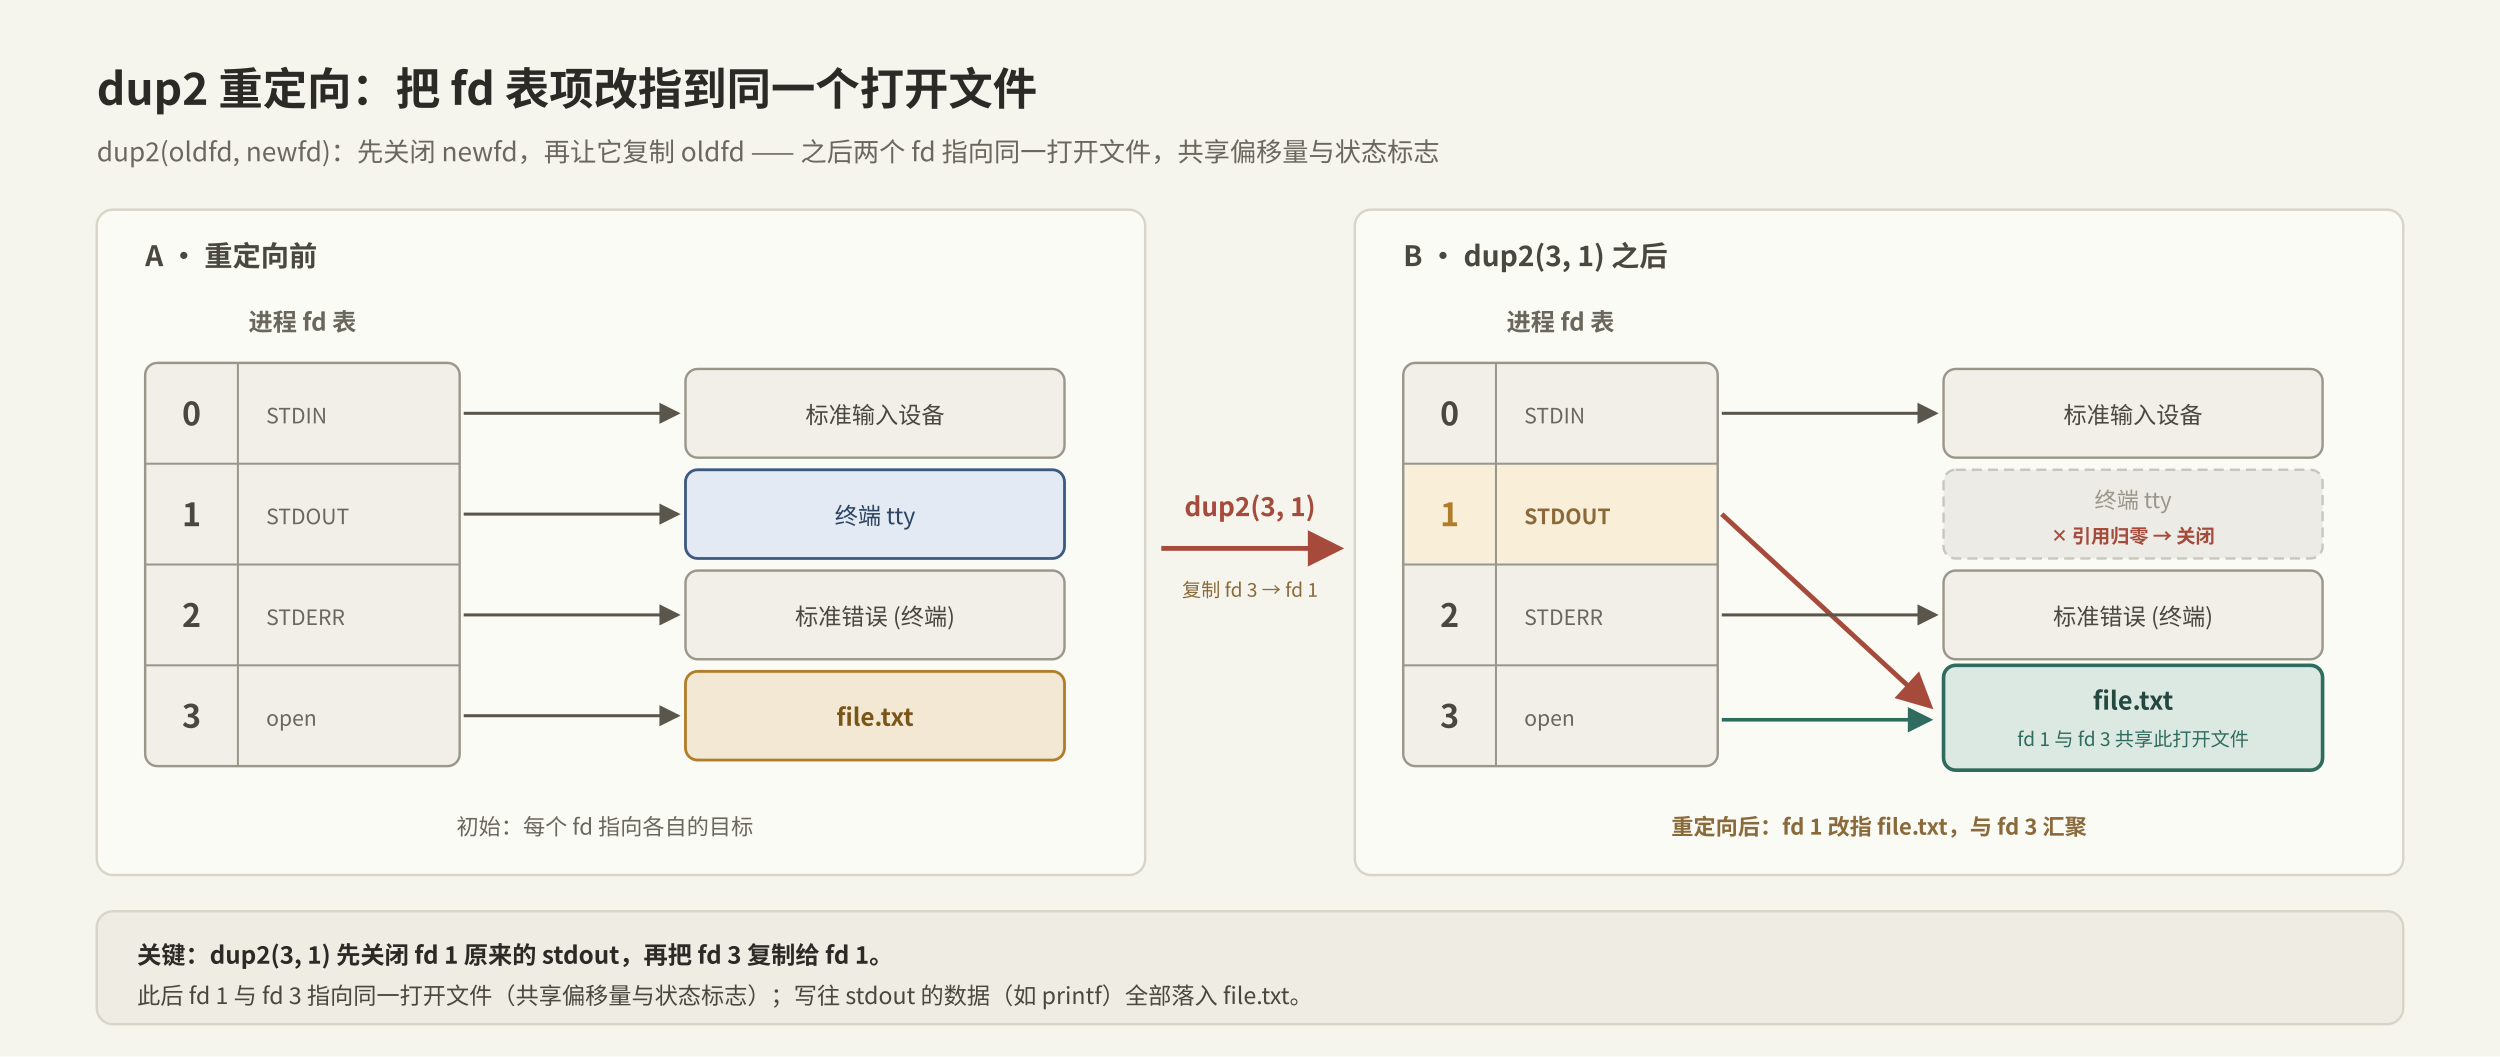
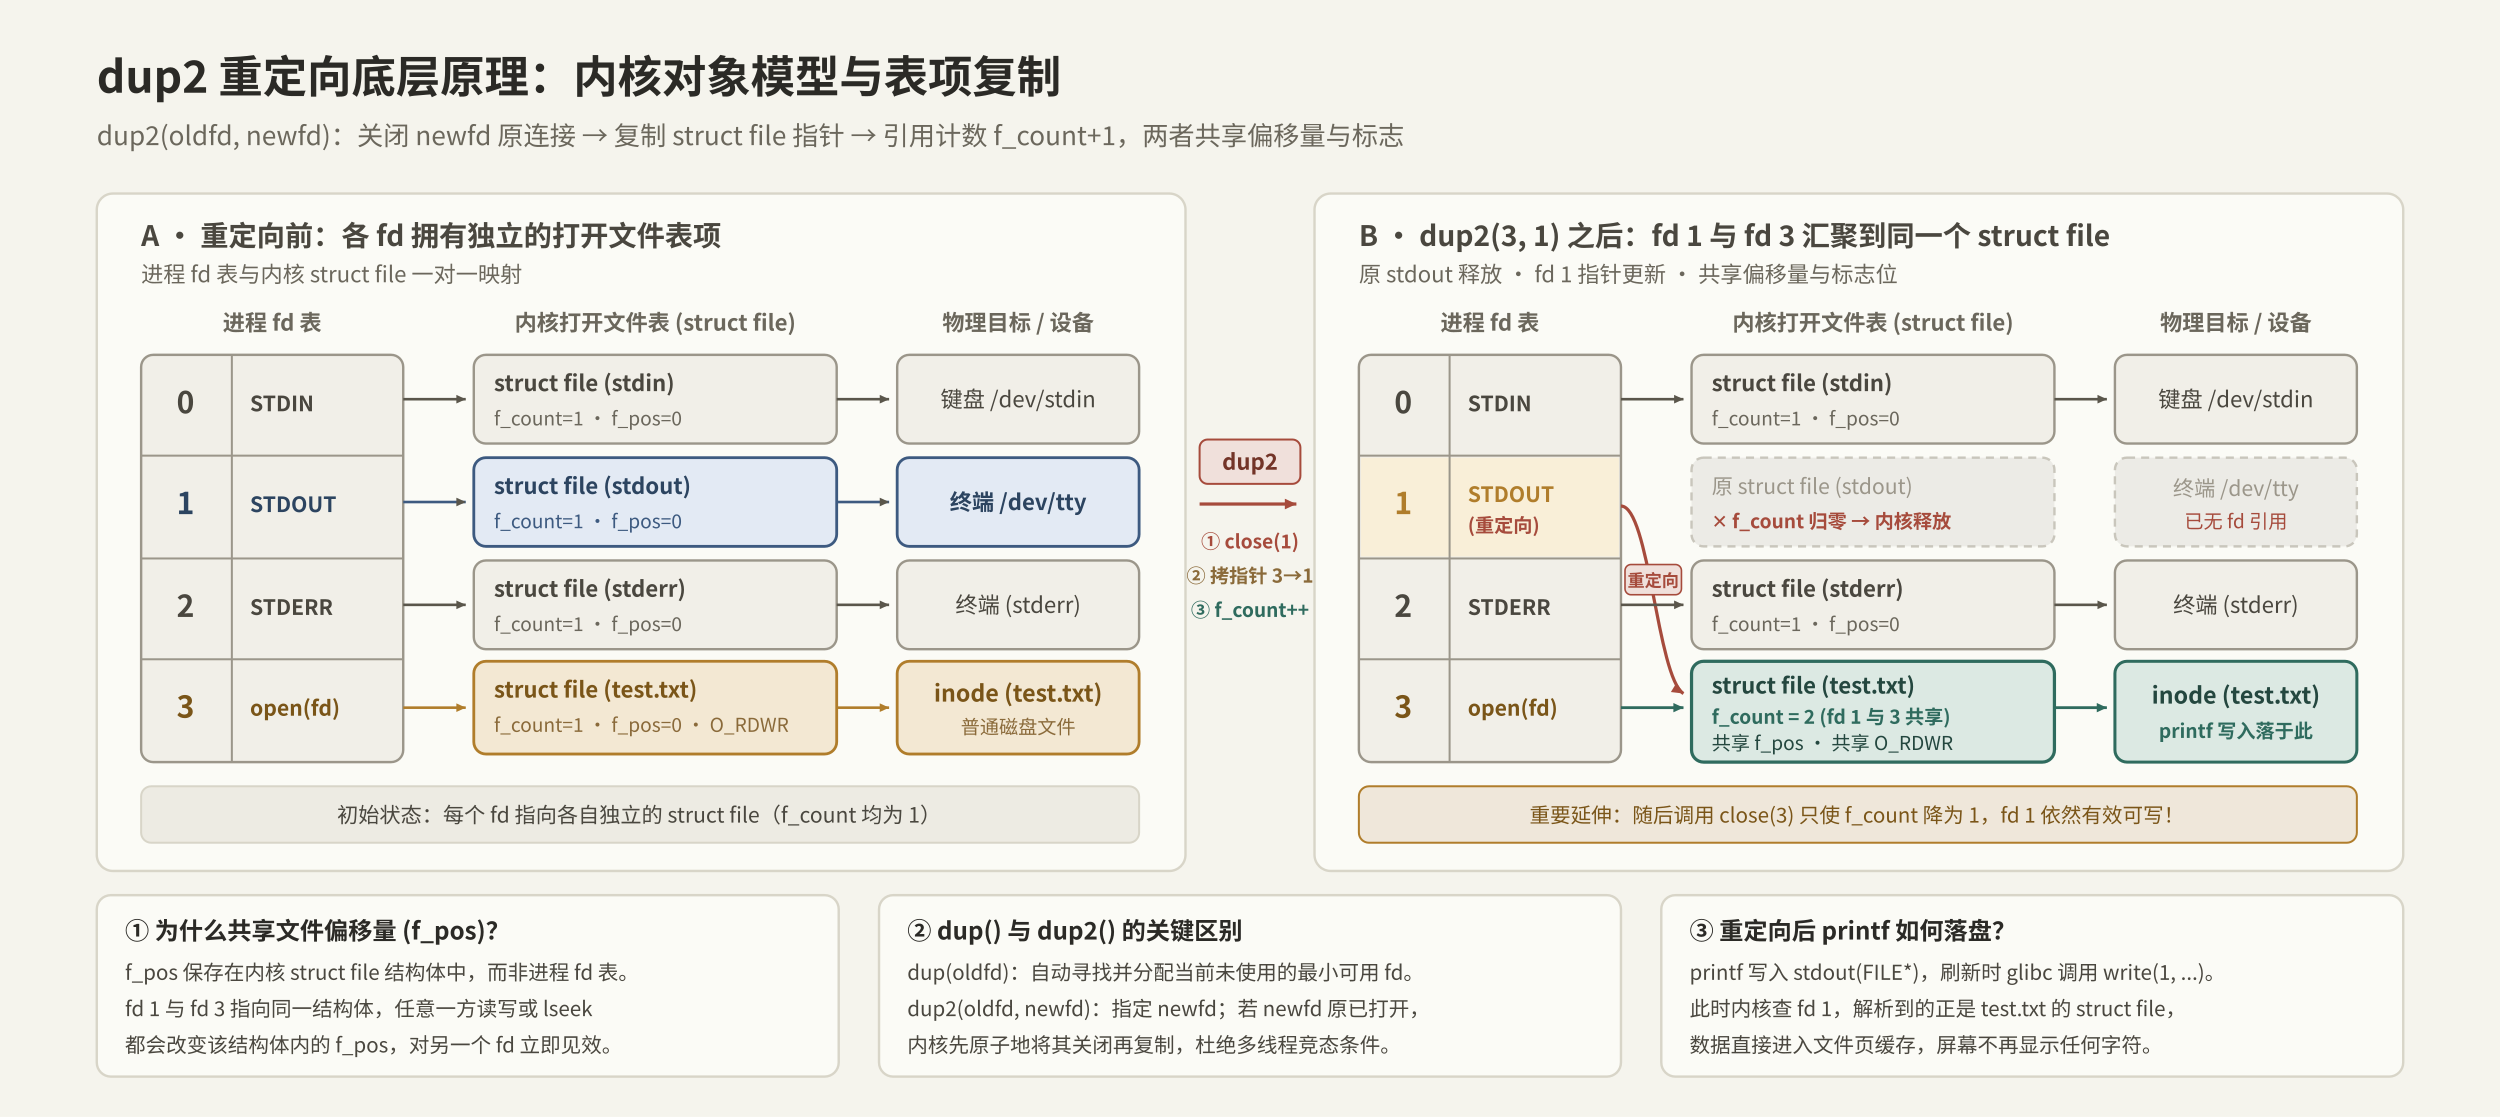
- <svg xmlns="http://www.w3.org/2000/svg" viewBox="0 0 1240 524" font-family="'PingFang SC','Hiragino Sans GB','Microsoft YaHei','Noto Sans CJK SC',sans-serif">
+ <svg xmlns="http://www.w3.org/2000/svg" viewBox="0 0 1240 554" font-family="'PingFang SC','Hiragino Sans GB','Microsoft YaHei','Noto Sans CJK SC',sans-serif">
  <defs>
-     <marker id="arr" viewBox="0 0 10 10" refX="8.5" refY="5" markerWidth="7" markerHeight="7" orient="auto-start-reverse">
-       <path d="M0,0 L10,5 L0,10 z" fill="#5A564B" />
+     <marker id="arr" viewBox="0 0 10 10" refX="7.5" refY="5" markerWidth="5.5" markerHeight="5.5" orient="auto-start-reverse">
+       <path d="M1,2 L7.5,5 L1,8 z" fill="#5A564B" />
    </marker>
-     <marker id="arrRed" viewBox="0 0 10 10" refX="8.5" refY="5" markerWidth="7.5" markerHeight="7.5" orient="auto-start-reverse">
-       <path d="M0,0 L10,5 L0,10 z" fill="#A64B3C" />
+     <marker id="arrRed" viewBox="0 0 10 10" refX="7.5" refY="5" markerWidth="5.5" markerHeight="5.5" orient="auto-start-reverse">
+       <path d="M1,2 L7.5,5 L1,8 z" fill="#A64B3C" />
    </marker>
-     <marker id="arrGreen" viewBox="0 0 10 10" refX="8.5" refY="5" markerWidth="7" markerHeight="7" orient="auto-start-reverse">
-       <path d="M0,0 L10,5 L0,10 z" fill="#2F6B5E" />
+     <marker id="arrTeal" viewBox="0 0 10 10" refX="7.5" refY="5" markerWidth="5.5" markerHeight="5.5" orient="auto-start-reverse">
+       <path d="M1,2 L7.5,5 L1,8 z" fill="#2F6B5E" />
+     </marker>
+     <marker id="arrAmber" viewBox="0 0 10 10" refX="7.5" refY="5" markerWidth="5.5" markerHeight="5.5" orient="auto-start-reverse">
+       <path d="M1,2 L7.5,5 L1,8 z" fill="#B07D2B" />
    </marker>
  </defs>
-   <rect x="0" y="0" width="1240" height="524" fill="rgb(245, 244, 237)" />
-   <text x="48" y="52" font-size="22" font-weight="700" fill="#2B2A26">dup2 重定向：把 fd 表项改指到同一个打开文件</text>
-   <text x="48" y="80" font-size="13" fill="#6B675C">dup2(oldfd, newfd)：先关闭 newfd，再让它复制 oldfd —— 之后两个 fd 指向同一打开文件，共享偏移量与状态标志</text>
-   <rect x="48" y="104" width="520" height="330" rx="8" fill="#FBFBF6" stroke="#D8D5C8" stroke-width="1.2" />
-   <text x="72" y="132" font-size="14" font-weight="700" fill="#4A473F">A · 重定向前</text>
-   <text x="150" y="164" font-size="12" font-weight="700" fill="#6B675C" text-anchor="middle">进程 fd 表</text>
-   <rect x="72" y="180" width="156" height="200" rx="6" fill="#F1EFE8" stroke="#9B968A" stroke-width="1.2" />
-   <line x1="118" y1="180" x2="118" y2="380" stroke="#9B968A" stroke-width="1" />
-   <line x1="72" y1="230" x2="228" y2="230" stroke="#9B968A" stroke-width="1" />
-   <line x1="72" y1="280" x2="228" y2="280" stroke="#9B968A" stroke-width="1" />
-   <line x1="72" y1="330" x2="228" y2="330" stroke="#9B968A" stroke-width="1" />
-   <text x="95" y="211" font-size="16" font-weight="700" fill="#4A473F" text-anchor="middle">0</text>
-   <text x="132" y="210" font-size="10.5" fill="#6B675C">STDIN</text>
-   <text x="95" y="261" font-size="16" font-weight="700" fill="#4A473F" text-anchor="middle">1</text>
-   <text x="132" y="260" font-size="10.5" fill="#6B675C">STDOUT</text>
-   <text x="95" y="311" font-size="16" font-weight="700" fill="#4A473F" text-anchor="middle">2</text>
-   <text x="132" y="310" font-size="10.5" fill="#6B675C">STDERR</text>
-   <text x="95" y="361" font-size="16" font-weight="700" fill="#4A473F" text-anchor="middle">3</text>
-   <text x="132" y="360" font-size="10.5" fill="#6B675C">open</text>
-   <rect x="340" y="183" width="188" height="44" rx="6" fill="#F1EFE8" stroke="#9B968A" stroke-width="1.2" />
-   <text x="434" y="210" font-size="11.5" fill="#4A473F" text-anchor="middle">标准输入设备</text>
-   <rect x="340" y="233" width="188" height="44" rx="6" fill="#E3EAF4" stroke="#3D5A80" stroke-width="1.4" />
-   <text x="434" y="260" font-size="11.5" fill="#2C4460" text-anchor="middle">终端 tty</text>
-   <rect x="340" y="283" width="188" height="44" rx="6" fill="#F1EFE8" stroke="#9B968A" stroke-width="1.2" />
-   <text x="434" y="310" font-size="11.5" fill="#4A473F" text-anchor="middle">标准错误 (终端)</text>
-   <rect x="340" y="333" width="188" height="44" rx="6" fill="#F3E8D3" stroke="#B07D2B" stroke-width="1.4" />
-   <text x="434" y="360" font-size="12" font-weight="700" fill="#7A5518" text-anchor="middle">file.txt</text>
-   <line x1="230" y1="205" x2="336" y2="205" stroke="#5A564B" stroke-width="1.5" marker-end="url(#arr)" />
-   <line x1="230" y1="255" x2="336" y2="255" stroke="#5A564B" stroke-width="1.5" marker-end="url(#arr)" />
-   <line x1="230" y1="305" x2="336" y2="305" stroke="#5A564B" stroke-width="1.5" marker-end="url(#arr)" />
-   <line x1="230" y1="355" x2="336" y2="355" stroke="#5A564B" stroke-width="1.5" marker-end="url(#arr)" />
-   <text x="300" y="414" font-size="11" fill="#6B675C" text-anchor="middle">初始：每个 fd 指向各自的目标</text>
-   <text x="620" y="256" font-size="13" font-weight="700" fill="#A64B3C" text-anchor="middle">dup2(3, 1)</text>
-   <line x1="576" y1="272" x2="664" y2="272" stroke="#A64B3C" stroke-width="2.4" marker-end="url(#arrRed)" />
-   <text x="620" y="296" font-size="9.5" fill="#8A6A3A" text-anchor="middle">复制 fd 3 → fd 1</text>
-   <rect x="672" y="104" width="520" height="330" rx="8" fill="#FBFBF6" stroke="#D8D5C8" stroke-width="1.2" />
-   <text x="696" y="132" font-size="14" font-weight="700" fill="#4A473F">B · dup2(3, 1) 之后</text>
-   <text x="774" y="164" font-size="12" font-weight="700" fill="#6B675C" text-anchor="middle">进程 fd 表</text>
-   <rect x="696" y="180" width="156" height="200" rx="6" fill="#F1EFE8" stroke="#9B968A" stroke-width="1.2" />
-   <rect x="697" y="231" width="154" height="48" fill="#F9EFD8" />
-   <line x1="742" y1="180" x2="742" y2="380" stroke="#9B968A" stroke-width="1" />
-   <line x1="696" y1="230" x2="852" y2="230" stroke="#9B968A" stroke-width="1" />
-   <line x1="696" y1="280" x2="852" y2="280" stroke="#9B968A" stroke-width="1" />
-   <line x1="696" y1="330" x2="852" y2="330" stroke="#9B968A" stroke-width="1" />
-   <text x="719" y="211" font-size="16" font-weight="700" fill="#4A473F" text-anchor="middle">0</text>
-   <text x="756" y="210" font-size="10.5" fill="#6B675C">STDIN</text>
-   <text x="719" y="261" font-size="16" font-weight="700" fill="#B07D2B" text-anchor="middle">1</text>
-   <text x="756" y="260" font-size="10.5" font-weight="700" fill="#8A6A3A">STDOUT</text>
-   <text x="719" y="311" font-size="16" font-weight="700" fill="#4A473F" text-anchor="middle">2</text>
-   <text x="756" y="310" font-size="10.5" fill="#6B675C">STDERR</text>
-   <text x="719" y="361" font-size="16" font-weight="700" fill="#4A473F" text-anchor="middle">3</text>
-   <text x="756" y="360" font-size="10.5" fill="#6B675C">open</text>
-   <rect x="964" y="183" width="188" height="44" rx="6" fill="#F1EFE8" stroke="#9B968A" stroke-width="1.2" />
-   <text x="1058" y="210" font-size="11.5" fill="#4A473F" text-anchor="middle">标准输入设备</text>
-   <rect x="964" y="233" width="188" height="44" rx="6" fill="#ECEBE6" stroke="#C9C6BC" stroke-width="1.2" stroke-dasharray="5 3" />
-   <text x="1058" y="252" font-size="11" fill="#9B968A" text-anchor="middle">终端 tty</text>
-   <text x="1058" y="269" font-size="9.5" font-weight="700" fill="#A64B3C" text-anchor="middle">✕ 引用归零 → 关闭</text>
-   <rect x="964" y="283" width="188" height="44" rx="6" fill="#F1EFE8" stroke="#9B968A" stroke-width="1.2" />
-   <text x="1058" y="310" font-size="11.5" fill="#4A473F" text-anchor="middle">标准错误 (终端)</text>
-   <rect x="964" y="330" width="188" height="52" rx="6" fill="#DCE9E3" stroke="#2F6B5E" stroke-width="1.8" />
-   <text x="1058" y="352" font-size="12.5" font-weight="700" fill="#24473F" text-anchor="middle">file.txt</text>
-   <text x="1058" y="370" font-size="9.5" fill="#2F6B5E" text-anchor="middle">fd 1 与 fd 3 共享此打开文件</text>
-   <line x1="854" y1="205" x2="960" y2="205" stroke="#5A564B" stroke-width="1.5" marker-end="url(#arr)" />
-   <line x1="854" y1="255" x2="957" y2="350" stroke="#A64B3C" stroke-width="2.4" marker-end="url(#arrRed)" />
-   <line x1="854" y1="305" x2="960" y2="305" stroke="#5A564B" stroke-width="1.5" marker-end="url(#arr)" />
-   <line x1="854" y1="357" x2="957" y2="357" stroke="#2F6B5E" stroke-width="1.8" marker-end="url(#arrGreen)" />
-   <text x="932" y="414" font-size="11" font-weight="700" fill="#8A6A3A" text-anchor="middle">重定向后：fd 1 改指 file.txt，与 fd 3 汇聚</text>
-   <rect x="48" y="452" width="1144" height="56" rx="8" fill="#EFEDE3" stroke="#D8D5C8" stroke-width="1.2" />
-   <text x="68" y="478" font-size="12" font-weight="700" fill="#2B2A26">关键：dup2(3, 1) 先关闭 fd 1 原来的 stdout，再把 fd 3 复制给 fd 1。</text>
-   <text x="68" y="498" font-size="11.5" fill="#4A473F">此后 fd 1 与 fd 3 指向同一打开文件（共享偏移量与状态标志）；写往 stdout 的数据（如 printf）全部落入 file.txt。</text>
+   <rect x="0" y="0" width="1240" height="554" fill="rgb(245, 244, 237)" />
+   <text x="48" y="46" font-size="22" font-weight="700" fill="#2B2A26">dup2 重定向底层原理：内核对象模型与表项复制</text>
+   <text x="48" y="72" font-size="13" fill="#6B675C">dup2(oldfd, newfd)：关闭 newfd 原连接 → 复制 struct file 指针 → 引用计数 f_count+1，两者共享偏移量与标志</text>
+   <rect x="48" y="96" width="540" height="336" rx="8" fill="#FBFBF6" stroke="#D8D5C8" stroke-width="1.2" />
+   <text x="70" y="122" font-size="14" font-weight="700" fill="#4A473F">A · 重定向前：各 fd 拥有独立的打开文件表项</text>
+   <text x="70" y="140" font-size="11" fill="#6B675C">进程 fd 表与内核 struct file 一对一映射</text>
+   <text x="135" y="164" font-size="11" font-weight="700" fill="#6B675C" text-anchor="middle">进程 fd 表</text>
+   <text x="325" y="164" font-size="11" font-weight="700" fill="#6B675C" text-anchor="middle">内核打开文件表 (struct file)</text>
+   <text x="505" y="164" font-size="11" font-weight="700" fill="#6B675C" text-anchor="middle">物理目标 / 设备</text>
+   <rect x="70" y="176" width="130" height="202" rx="6" fill="#F1EFE8" stroke="#9B968A" stroke-width="1.2" />
+   <line x1="115" y1="176" x2="115" y2="378" stroke="#9B968A" stroke-width="1" />
+   <line x1="70" y1="226" x2="200" y2="226" stroke="#9B968A" stroke-width="1" />
+   <line x1="70" y1="277" x2="200" y2="277" stroke="#9B968A" stroke-width="1" />
+   <line x1="70" y1="327" x2="200" y2="327" stroke="#9B968A" stroke-width="1" />
+   <text x="92" y="205" font-size="15" font-weight="700" fill="#4A473F" text-anchor="middle">0</text>
+   <text x="124" y="204" font-size="10.5" font-weight="700" fill="#4A473F">STDIN</text>
+   <text x="92" y="255" font-size="15" font-weight="700" fill="#2C4460" text-anchor="middle">1</text>
+   <text x="124" y="254" font-size="10.5" font-weight="700" fill="#2C4460">STDOUT</text>
+   <text x="92" y="306" font-size="15" font-weight="700" fill="#4A473F" text-anchor="middle">2</text>
+   <text x="124" y="305" font-size="10.5" font-weight="700" fill="#4A473F">STDERR</text>
+   <text x="92" y="356" font-size="15" font-weight="700" fill="#7A5518" text-anchor="middle">3</text>
+   <text x="124" y="355" font-size="10.5" font-weight="700" fill="#7A5518">open(fd)</text>
+   <rect x="235" y="176" width="180" height="44" rx="6" fill="#F1EFE8" stroke="#9B968A" stroke-width="1.2" />
+   <text x="245" y="194" font-size="11" font-weight="700" fill="#4A473F">struct file (stdin)</text>
+   <text x="245" y="211" font-size="9.5" fill="#6B675C">f_count=1 · f_pos=0</text>
+   <rect x="235" y="227" width="180" height="44" rx="6" fill="#E3EAF4" stroke="#3D5A80" stroke-width="1.4" />
+   <text x="245" y="245" font-size="11" font-weight="700" fill="#2C4460">struct file (stdout)</text>
+   <text x="245" y="262" font-size="9.5" fill="#3D5A80">f_count=1 · f_pos=0</text>
+   <rect x="235" y="278" width="180" height="44" rx="6" fill="#F1EFE8" stroke="#9B968A" stroke-width="1.2" />
+   <text x="245" y="296" font-size="11" font-weight="700" fill="#4A473F">struct file (stderr)</text>
+   <text x="245" y="313" font-size="9.5" fill="#6B675C">f_count=1 · f_pos=0</text>
+   <rect x="235" y="328" width="180" height="46" rx="6" fill="#F3E8D3" stroke="#B07D2B" stroke-width="1.4" />
+   <text x="245" y="346" font-size="11" font-weight="700" fill="#7A5518">struct file (test.txt)</text>
+   <text x="245" y="363" font-size="9.5" fill="#8A6A3A">f_count=1 · f_pos=0 · O_RDWR</text>
+   <rect x="445" y="176" width="120" height="44" rx="6" fill="#F1EFE8" stroke="#9B968A" stroke-width="1.2" />
+   <text x="505" y="202" font-size="11" fill="#4A473F" text-anchor="middle">键盘 /dev/stdin</text>
+   <rect x="445" y="227" width="120" height="44" rx="6" fill="#E3EAF4" stroke="#3D5A80" stroke-width="1.4" />
+   <text x="505" y="253" font-size="11" font-weight="700" fill="#2C4460" text-anchor="middle">终端 /dev/tty</text>
+   <rect x="445" y="278" width="120" height="44" rx="6" fill="#F1EFE8" stroke="#9B968A" stroke-width="1.2" />
+   <text x="505" y="304" font-size="11" fill="#4A473F" text-anchor="middle">终端 (stderr)</text>
+   <rect x="445" y="328" width="120" height="46" rx="6" fill="#F3E8D3" stroke="#B07D2B" stroke-width="1.4" />
+   <text x="505" y="348" font-size="11.5" font-weight="700" fill="#7A5518" text-anchor="middle">inode (test.txt)</text>
+   <text x="505" y="364" font-size="9.5" fill="#8A6A3A" text-anchor="middle">普通磁盘文件</text>
+   <line x1="200" y1="198" x2="231" y2="198" stroke="#5A564B" stroke-width="1.3" marker-end="url(#arr)" />
+   <line x1="415" y1="198" x2="441" y2="198" stroke="#5A564B" stroke-width="1.3" marker-end="url(#arr)" />
+   <line x1="200" y1="249" x2="231" y2="249" stroke="#3D5A80" stroke-width="1.3" marker-end="url(#arr)" />
+   <line x1="415" y1="249" x2="441" y2="249" stroke="#3D5A80" stroke-width="1.3" marker-end="url(#arr)" />
+   <line x1="200" y1="300" x2="231" y2="300" stroke="#5A564B" stroke-width="1.3" marker-end="url(#arr)" />
+   <line x1="415" y1="300" x2="441" y2="300" stroke="#5A564B" stroke-width="1.3" marker-end="url(#arr)" />
+   <line x1="200" y1="351" x2="231" y2="351" stroke="#B07D2B" stroke-width="1.3" marker-end="url(#arrAmber)" />
+   <line x1="415" y1="351" x2="441" y2="351" stroke="#B07D2B" stroke-width="1.3" marker-end="url(#arrAmber)" />
+   <rect x="70" y="390" width="495" height="28" rx="5" fill="#EDEBE3" stroke="#D8D5C8" stroke-width="1" />
+   <text x="317" y="408" font-size="10.5" fill="#4A473F" text-anchor="middle">初始状态：每个 fd 指向各自独立的 struct file（f_count 均为 1）</text>
+   <rect x="595" y="218" width="50" height="22" rx="4" fill="#F0E0DB" stroke="#A64B3C" stroke-width="1" />
+   <text x="620" y="233" font-size="11" font-weight="700" fill="#733428" text-anchor="middle">dup2</text>
+   <line x1="595" y1="250" x2="643" y2="250" stroke="#A64B3C" stroke-width="1.6" marker-end="url(#arrRed)" />
+   <text x="620" y="272" font-size="9.5" font-weight="700" fill="#A64B3C" text-anchor="middle">① close(1)</text>
+   <text x="620" y="289" font-size="9.5" font-weight="700" fill="#8A6A3A" text-anchor="middle">② 拷指针 3→1</text>
+   <text x="620" y="306" font-size="9.5" font-weight="700" fill="#2F6B5E" text-anchor="middle">③ f_count++</text>
+   <rect x="652" y="96" width="540" height="336" rx="8" fill="#FBFBF6" stroke="#D8D5C8" stroke-width="1.2" />
+   <text x="674" y="122" font-size="14" font-weight="700" fill="#4A473F">B · dup2(3, 1) 之后：fd 1 与 fd 3 汇聚到同一个 struct file</text>
+   <text x="674" y="140" font-size="11" fill="#6B675C">原 stdout 释放 · fd 1 指针更新 · 共享偏移量与标志位</text>
+   <text x="739" y="164" font-size="11" font-weight="700" fill="#6B675C" text-anchor="middle">进程 fd 表</text>
+   <text x="929" y="164" font-size="11" font-weight="700" fill="#6B675C" text-anchor="middle">内核打开文件表 (struct file)</text>
+   <text x="1109" y="164" font-size="11" font-weight="700" fill="#6B675C" text-anchor="middle">物理目标 / 设备</text>
+   <rect x="674" y="176" width="130" height="202" rx="6" fill="#F1EFE8" stroke="#9B968A" stroke-width="1.2" />
+   <rect x="675" y="227" width="128" height="49" fill="#F9EFD8" />
+   <line x1="719" y1="176" x2="719" y2="378" stroke="#9B968A" stroke-width="1" />
+   <line x1="674" y1="226" x2="804" y2="226" stroke="#9B968A" stroke-width="1" />
+   <line x1="674" y1="277" x2="804" y2="277" stroke="#9B968A" stroke-width="1" />
+   <line x1="674" y1="327" x2="804" y2="327" stroke="#9B968A" stroke-width="1" />
+   <text x="696" y="205" font-size="15" font-weight="700" fill="#4A473F" text-anchor="middle">0</text>
+   <text x="728" y="204" font-size="10.5" font-weight="700" fill="#4A473F">STDIN</text>
+   <text x="696" y="255" font-size="15" font-weight="700" fill="#B07D2B" text-anchor="middle">1</text>
+   <text x="728" y="249" font-size="10.5" font-weight="700" fill="#B07D2B">STDOUT</text>
+   <text x="728" y="264" font-size="9.5" font-weight="700" fill="#A64B3C">(重定向)</text>
+   <text x="696" y="306" font-size="15" font-weight="700" fill="#4A473F" text-anchor="middle">2</text>
+   <text x="728" y="305" font-size="10.5" font-weight="700" fill="#4A473F">STDERR</text>
+   <text x="696" y="356" font-size="15" font-weight="700" fill="#7A5518" text-anchor="middle">3</text>
+   <text x="728" y="355" font-size="10.5" font-weight="700" fill="#7A5518">open(fd)</text>
+   <rect x="839" y="176" width="180" height="44" rx="6" fill="#F1EFE8" stroke="#9B968A" stroke-width="1.2" />
+   <text x="849" y="194" font-size="11" font-weight="700" fill="#4A473F">struct file (stdin)</text>
+   <text x="849" y="211" font-size="9.5" fill="#6B675C">f_count=1 · f_pos=0</text>
+   <rect x="839" y="227" width="180" height="44" rx="6" fill="#ECEBE6" stroke="#C9C6BC" stroke-width="1.2" stroke-dasharray="4 3" />
+   <text x="849" y="245" font-size="10.5" fill="#9B968A">原 struct file (stdout)</text>
+   <text x="849" y="262" font-size="9.5" font-weight="700" fill="#A64B3C">✕ f_count 归零 → 内核释放</text>
+   <rect x="839" y="278" width="180" height="44" rx="6" fill="#F1EFE8" stroke="#9B968A" stroke-width="1.2" />
+   <text x="849" y="296" font-size="11" font-weight="700" fill="#4A473F">struct file (stderr)</text>
+   <text x="849" y="313" font-size="9.5" fill="#6B675C">f_count=1 · f_pos=0</text>
+   <rect x="839" y="328" width="180" height="50" rx="6" fill="#DCE9E3" stroke="#2F6B5E" stroke-width="1.6" />
+   <text x="849" y="344" font-size="11" font-weight="700" fill="#24473F">struct file (test.txt)</text>
+   <text x="849" y="359" font-size="9.5" font-weight="700" fill="#2F6B5E">f_count = 2 (fd 1 与 3 共享)</text>
+   <text x="849" y="372" font-size="9.5" fill="#24473F">共享 f_pos · 共享 O_RDWR</text>
+   <rect x="1049" y="176" width="120" height="44" rx="6" fill="#F1EFE8" stroke="#9B968A" stroke-width="1.2" />
+   <text x="1109" y="202" font-size="11" fill="#4A473F" text-anchor="middle">键盘 /dev/stdin</text>
+   <rect x="1049" y="227" width="120" height="44" rx="6" fill="#ECEBE6" stroke="#C9C6BC" stroke-width="1.2" stroke-dasharray="4 3" />
+   <text x="1109" y="246" font-size="10.5" fill="#9B968A" text-anchor="middle">终端 /dev/tty</text>
+   <text x="1109" y="262" font-size="9.5" fill="#A64B3C" text-anchor="middle">已无 fd 引用</text>
+   <rect x="1049" y="278" width="120" height="44" rx="6" fill="#F1EFE8" stroke="#9B968A" stroke-width="1.2" />
+   <text x="1109" y="304" font-size="11" fill="#4A473F" text-anchor="middle">终端 (stderr)</text>
+   <rect x="1049" y="328" width="120" height="50" rx="6" fill="#DCE9E3" stroke="#2F6B5E" stroke-width="1.5" />
+   <text x="1109" y="349" font-size="11.5" font-weight="700" fill="#24473F" text-anchor="middle">inode (test.txt)</text>
+   <text x="1109" y="366" font-size="9.5" font-weight="700" fill="#2F6B5E" text-anchor="middle">printf 写入落于此</text>
+   <line x1="804" y1="198" x2="835" y2="198" stroke="#5A564B" stroke-width="1.3" marker-end="url(#arr)" />
+   <line x1="1019" y1="198" x2="1045" y2="198" stroke="#5A564B" stroke-width="1.3" marker-end="url(#arr)" />
+   <path d="M804,251 C818,251 822,336 835,344" fill="none" stroke="#A64B3C" stroke-width="1.6" marker-end="url(#arrRed)" />
+   <rect x="806" y="280" width="28" height="15" rx="3" fill="#F0E0DB" stroke="#A64B3C" stroke-width="0.8" />
+   <text x="820" y="291" font-size="8.5" font-weight="700" fill="#A64B3C" text-anchor="middle">重定向</text>
+   <line x1="804" y1="300" x2="835" y2="300" stroke="#5A564B" stroke-width="1.3" marker-end="url(#arr)" />
+   <line x1="1019" y1="300" x2="1045" y2="300" stroke="#5A564B" stroke-width="1.3" marker-end="url(#arr)" />
+   <line x1="804" y1="351" x2="835" y2="351" stroke="#2F6B5E" stroke-width="1.4" marker-end="url(#arrTeal)" />
+   <line x1="1019" y1="351" x2="1045" y2="351" stroke="#2F6B5E" stroke-width="1.4" marker-end="url(#arrTeal)" />
+   <rect x="674" y="390" width="495" height="28" rx="5" fill="#EFE7DA" stroke="#B07D2B" stroke-width="1" />
+   <text x="921" y="408" font-size="10.2" fill="#7A5518" text-anchor="middle">重要延伸：随后调用 close(3) 只使 f_count 降为 1，fd 1 依然有效可写！</text>
+   <rect x="48" y="444" width="368" height="90" rx="7" fill="#FBFBF6" stroke="#D8D5C8" stroke-width="1.2" />
+   <text x="62" y="466" font-size="12" font-weight="700" fill="#2B2A26">① 为什么共享文件偏移量 (f_pos)？</text>
+   <text x="62" y="486" font-size="10.2" fill="#4A473F">f_pos 保存在内核 struct file 结构体中，而非进程 fd 表。</text>
+   <text x="62" y="504" font-size="10.2" fill="#4A473F">fd 1 与 fd 3 指向同一结构体，任意一方读写或 lseek</text>
+   <text x="62" y="522" font-size="10.2" fill="#4A473F">都会改变该结构体内的 f_pos，对另一个 fd 立即见效。</text>
+   <rect x="436" y="444" width="368" height="90" rx="7" fill="#FBFBF6" stroke="#D8D5C8" stroke-width="1.2" />
+   <text x="450" y="466" font-size="12" font-weight="700" fill="#2B2A26">② dup() 与 dup2() 的关键区别</text>
+   <text x="450" y="486" font-size="10.2" fill="#4A473F">dup(oldfd)：自动寻找并分配当前未使用的最小可用 fd。</text>
+   <text x="450" y="504" font-size="10.2" fill="#4A473F">dup2(oldfd, newfd)：指定 newfd；若 newfd 原已打开，</text>
+   <text x="450" y="522" font-size="10.2" fill="#4A473F">内核先原子地将其关闭再复制，杜绝多线程竞态条件。</text>
+   <rect x="824" y="444" width="368" height="90" rx="7" fill="#FBFBF6" stroke="#D8D5C8" stroke-width="1.2" />
+   <text x="838" y="466" font-size="12" font-weight="700" fill="#2B2A26">③ 重定向后 printf 如何落盘？</text>
+   <text x="838" y="486" font-size="10.2" fill="#4A473F">printf 写入 stdout(FILE*)，刷新时 glibc 调用 write(1, ...)。</text>
+   <text x="838" y="504" font-size="10.2" fill="#4A473F">此时内核查 fd 1，解析到的正是 test.txt 的 struct file，</text>
+   <text x="838" y="522" font-size="10.2" fill="#4A473F">数据直接进入文件页缓存，屏幕不再显示任何字符。</text>
</svg>
